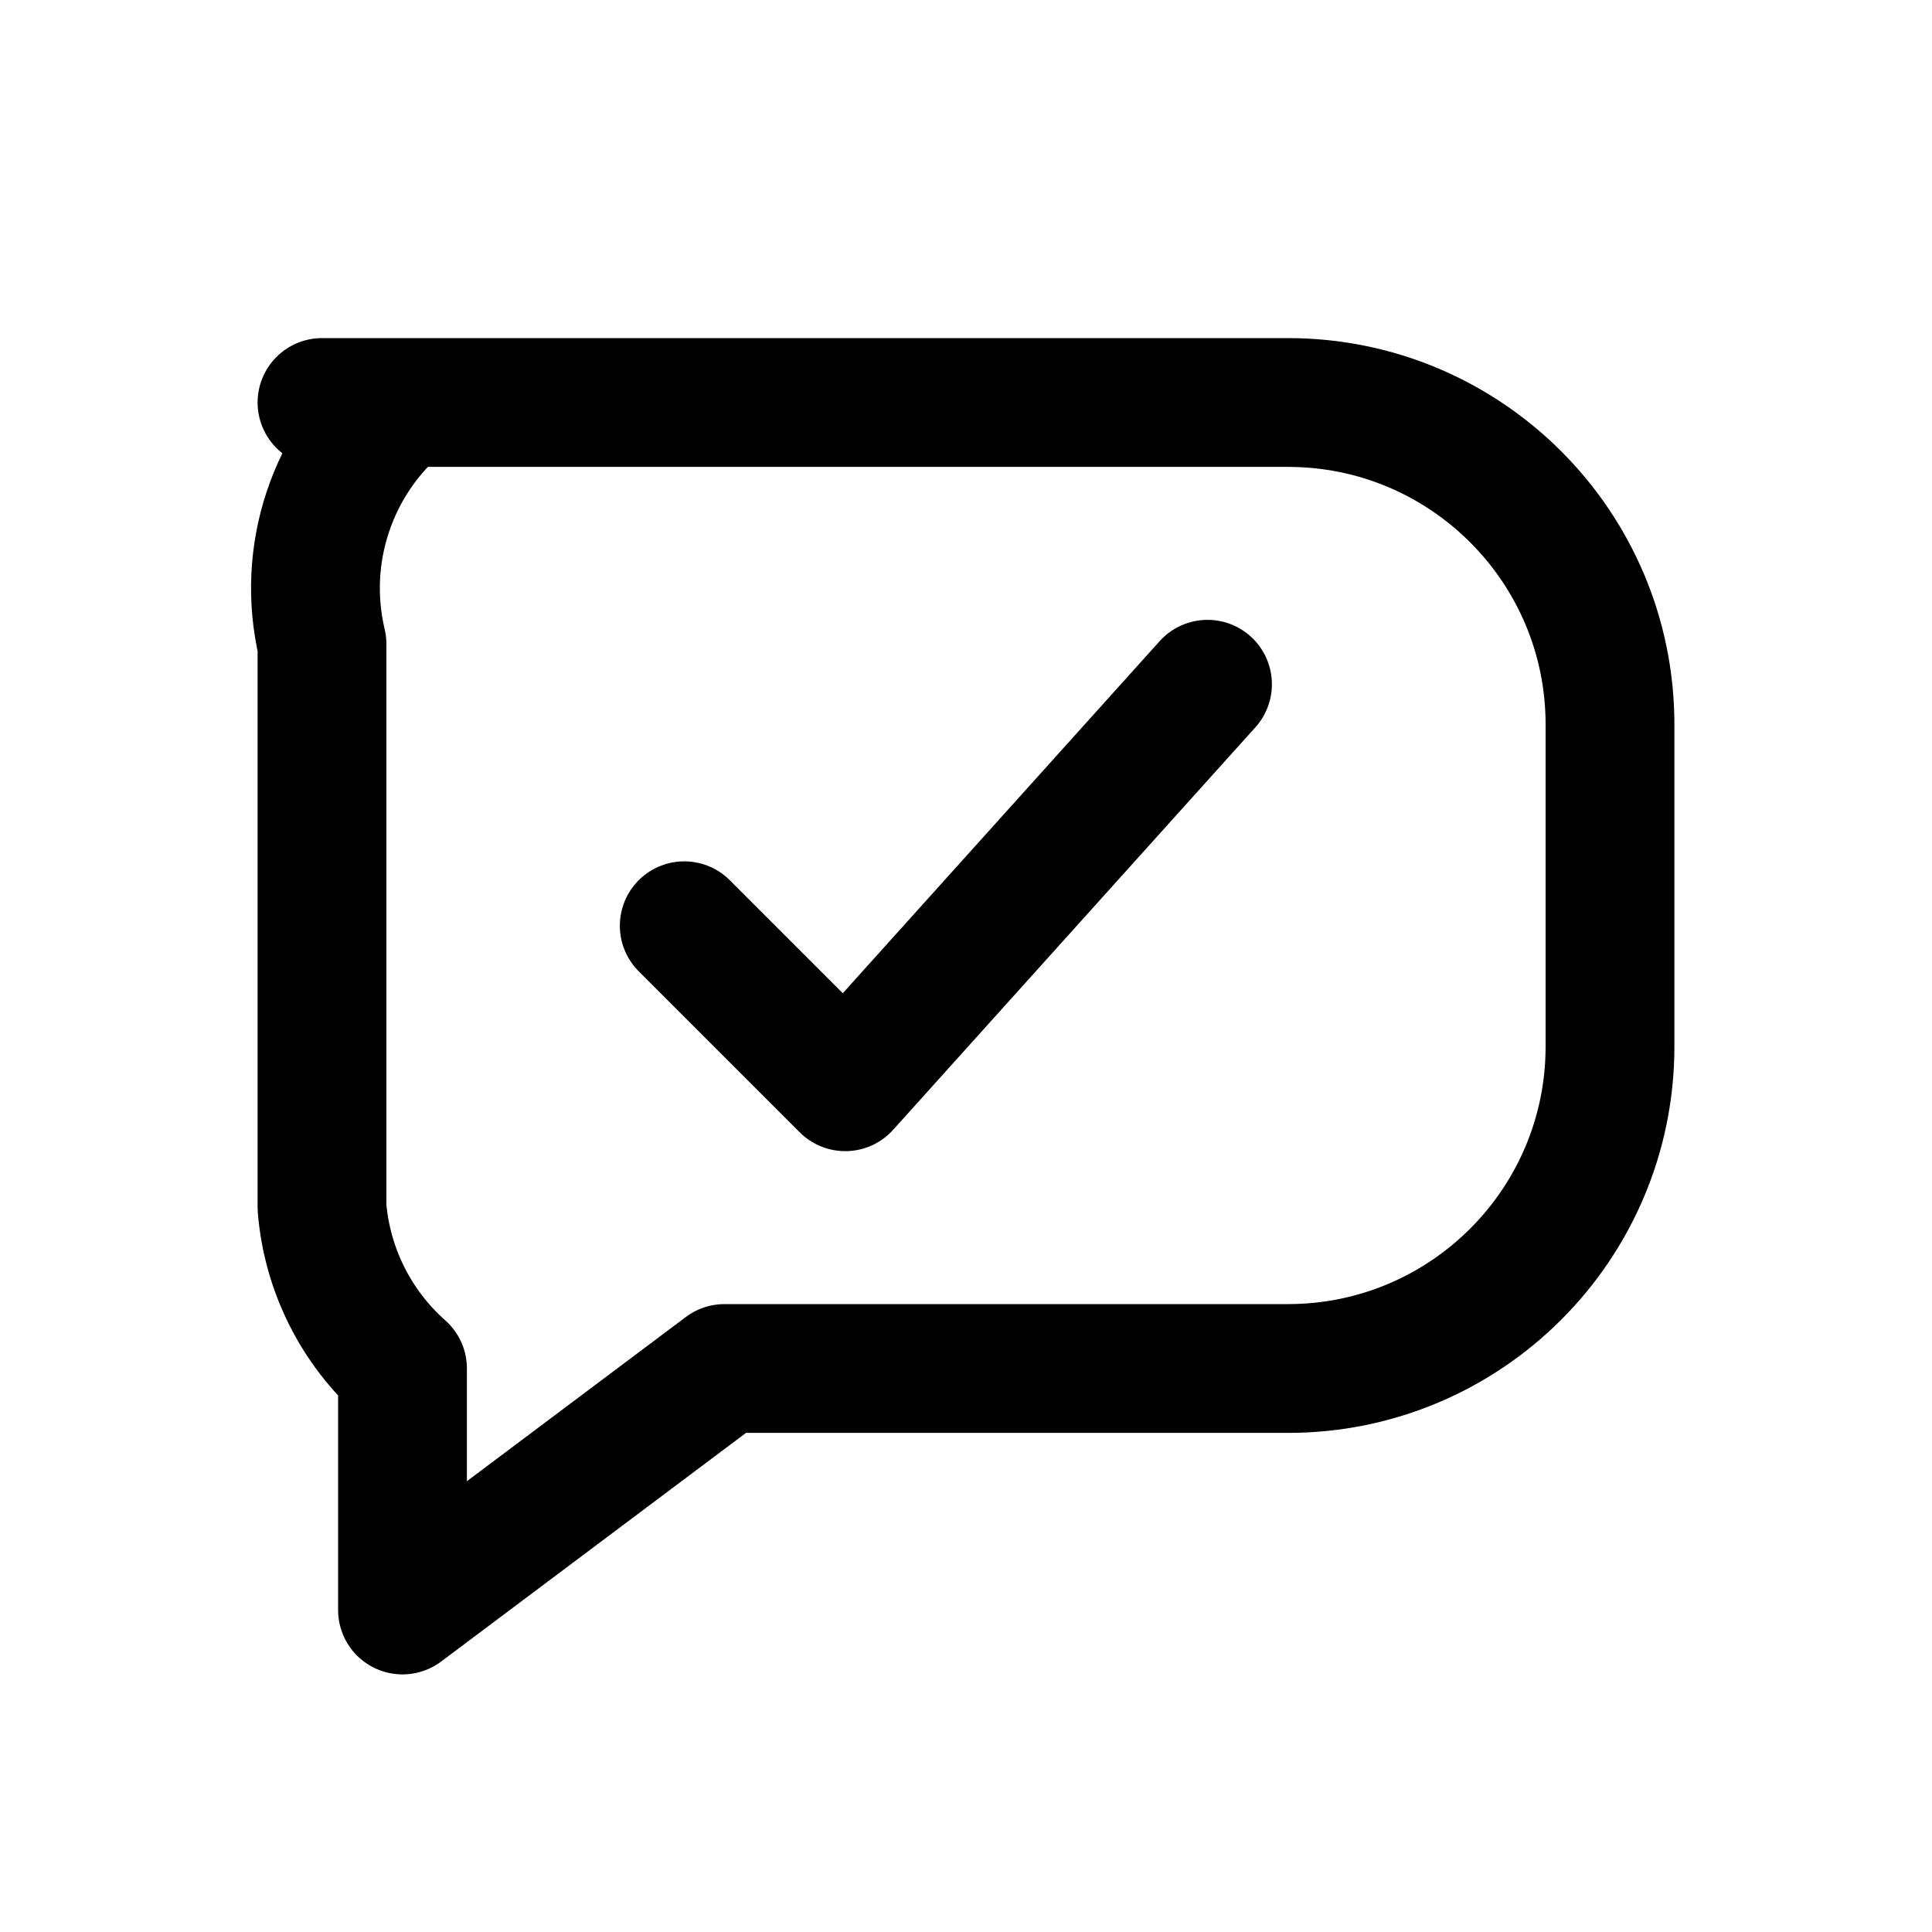
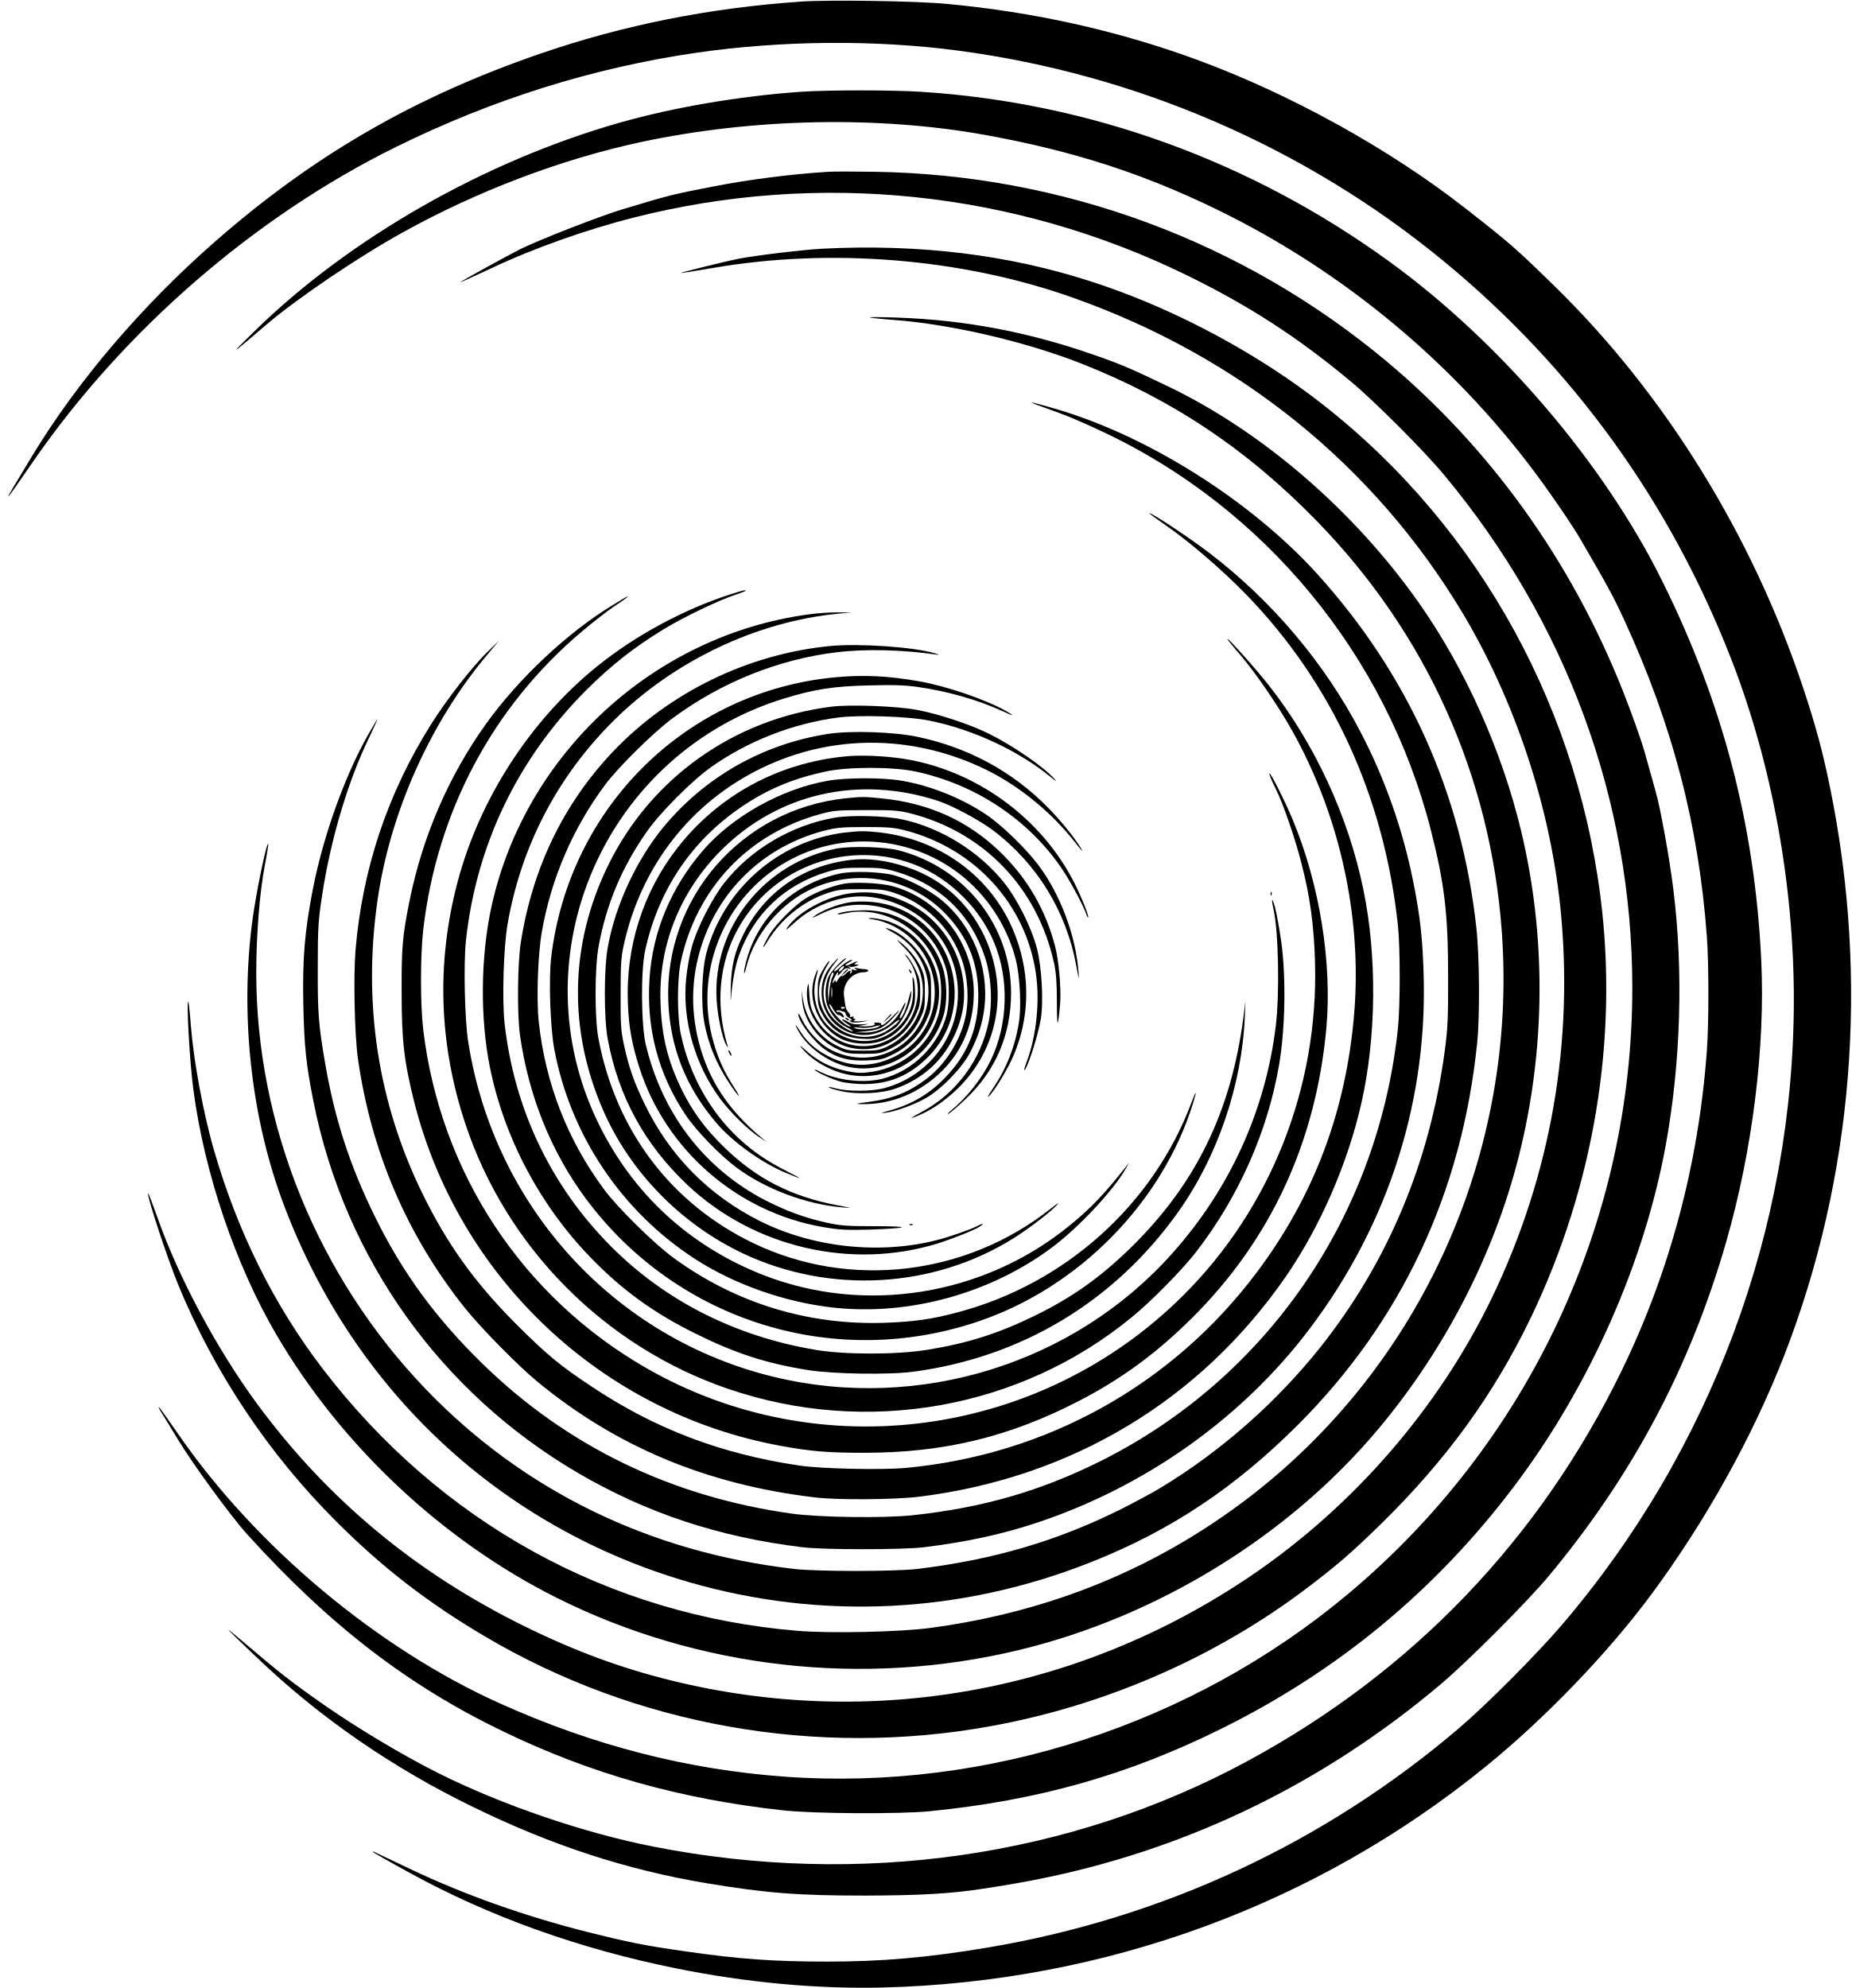
- <svg xmlns="http://www.w3.org/2000/svg" viewBox="0 0 24 24" fill="none" stroke="currentColor" stroke-width="1.6" stroke-linecap="round" stroke-linejoin="round">
-   <path d="M4 5h12a4 4 0 0 1 4 4v4a4 4 0 0 1-4 4H9l-4 3v-3a3 3 0 0 1-1-2V8a3 3 0 0 1 1-3z" />
-   <path d="M8.5 11.5l2 2 4.5-5" />
+ <svg xmlns="http://www.w3.org/2000/svg" version="1.0" width="1192pt" height="1280pt" viewBox="0 0 1192 1280" preserveAspectRatio="xMidYMid meet">
+   <g transform="translate(0,1280) scale(0.1,-0.1)" fill="#000000" stroke="none">
+     <path d="M5160 12790 c-593 -41 -1144 -151 -1680 -335 -811 -279 -1460 -654 -2096 -1211 -469 -411 -883 -895 -1176 -1378 -208 -343 -207 -346 5 -38 583 845 1428 1578 2337 2026 620 306 1266 509 1931 606 549 80 1157 85 1689 14 1147 -152 2233 -622 3121 -1352 839 -689 1467 -1559 1863 -2584 255 -661 396 -1434 396 -2173 0 -1471 -532 -2904 -1496 -4030 -161 -188 -477 -505 -654 -657 -868 -742 -1911 -1228 -3043 -1418 -384 -64 -676 -90 -1027 -90 -351 0 -573 16 -925 67 -264 38 -356 57 -620 123 -405 102 -791 239 -1135 402 -129 61 -238 113 -242 115 -5 2 -8 2 -8 0 0 -3 107 -64 237 -135 515 -283 1096 -491 1723 -617 446 -90 903 -132 1320 -122 1434 35 2793 533 3890 1426 380 309 784 729 1063 1106 350 473 651 1014 854 1535 446 1146 549 2417 297 3655 -48 236 -93 402 -173 643 -327 983 -890 1894 -1600 2588 -248 242 -280 271 -566 495 -492 387 -1140 746 -1748 968 -507 185 -1041 304 -1602 356 -199 19 -754 27 -935 15z" />
+     <path d="M5155 12209 c-394 -28 -819 -100 -1169 -200 -866 -247 -1736 -743 -2346 -1340 -173 -169 -165 -165 79 44 199 169 586 431 871 589 482 268 1024 473 1535 583 727 155 1535 171 2230 44 552 -101 995 -243 1470 -473 837 -405 1574 -1024 2115 -1776 93 -129 199 -287 235 -350 178 -306 216 -376 284 -524 310 -674 478 -1318 531 -2036 13 -175 13 -557 0 -735 -53 -727 -238 -1422 -549 -2061 -528 -1085 -1348 -1940 -2411 -2514 -1141 -617 -2493 -811 -3821 -550 -449 88 -982 270 -1394 477 -230 116 -510 284 -726 434 -216 151 -296 214 -528 412 -50 43 -91 76 -91 74 0 -2 84 -85 188 -183 402 -384 870 -707 1389 -959 506 -247 987 -404 1500 -490 385 -64 588 -80 1023 -80 353 1 552 12 765 45 198 31 277 45 425 76 927 198 1772 613 2512 1236 173 145 565 538 702 703 541 651 909 1345 1141 2151 169 589 252 1256 225 1814 -42 873 -250 1663 -643 2450 -376 754 -1041 1531 -1753 2047 -890 646 -1929 1023 -3014 1092 -188 12 -597 12 -775 0z" />
+     <path d="M5335 11694 c-233 -14 -515 -50 -744 -95 -264 -51 -275 -54 -581 -146 -155 -47 -534 -195 -662 -258 -77 -39 -387 -209 -384 -212 1 -2 92 40 202 91 266 126 612 249 918 326 1188 301 2443 171 3551 -369 400 -195 716 -399 1060 -685 156 -130 473 -447 605 -606 787 -946 1209 -2095 1210 -3297 1 -1509 -668 -2935 -1835 -3910 -1003 -837 -2318 -1264 -3613 -1173 -635 45 -1241 201 -1847 474 -787 355 -1569 1010 -2067 1732 -66 96 -122 174 -125 174 -3 0 1 -10 9 -23 8 -12 60 -97 116 -189 95 -157 339 -491 440 -603 532 -588 1038 -978 1654 -1274 565 -273 1137 -434 1798 -507 195 -22 750 -25 945 -6 701 70 1277 233 1880 532 751 372 1376 889 1880 1555 486 642 840 1436 980 2200 97 531 115 1121 49 1650 -24 197 -83 523 -114 630 -15 55 -47 166 -69 247 -23 82 -87 262 -142 400 -332 837 -854 1564 -1523 2123 -925 772 -2084 1201 -3296 1219 -129 2 -262 2 -295 0z" />
+     <path d="M5300 11199 c-120 -6 -425 -42 -545 -65 -68 -13 -374 -88 -371 -92 2 -1 93 13 202 32 758 132 1610 63 2323 -191 1071 -380 1935 -1078 2504 -2023 338 -563 564 -1241 633 -1895 90 -870 -60 -1731 -439 -2519 -343 -711 -894 -1347 -1557 -1795 -1104 -747 -2444 -988 -3728 -671 -327 81 -617 188 -947 350 -700 345 -1266 816 -1718 1429 -259 352 -508 816 -642 1199 -32 89 -59 161 -61 159 -11 -11 119 -406 193 -588 233 -567 584 -1092 1017 -1524 300 -300 588 -522 956 -740 974 -576 2139 -783 3260 -579 738 134 1448 444 2035 889 192 145 291 231 479 415 418 410 724 831 962 1325 408 849 565 1799 449 2710 -165 1298 -845 2471 -1879 3240 -411 305 -913 565 -1396 721 -534 174 -1108 244 -1730 213z" />
+     <path d="M5600 10756 c3 -2 73 -10 155 -16 371 -28 850 -140 1210 -282 583 -230 1063 -551 1510 -1009 709 -726 1123 -1645 1195 -2652 101 -1415 -516 -2790 -1637 -3645 -594 -452 -1270 -729 -2038 -833 -196 -27 -650 -37 -862 -19 -1217 101 -2300 699 -3056 1688 -313 409 -547 881 -698 1402 -70 240 -132 578 -150 805 -6 83 -14 152 -16 155 -14 14 8 -387 32 -565 70 -535 272 -1132 536 -1581 418 -713 1067 -1322 1800 -1690 914 -458 1980 -579 2979 -338 890 214 1734 732 2311 1419 432 514 749 1129 908 1760 173 685 178 1416 15 2095 -124 517 -359 1043 -658 1468 -416 592 -1009 1104 -1617 1395 -248 119 -304 143 -504 212 -408 140 -809 215 -1235 230 -102 4 -183 4 -180 1z" />
+     <path d="M6685 10190 c28 -10 91 -33 140 -51 50 -17 171 -70 269 -116 1047 -490 1831 -1439 2119 -2568 88 -346 111 -539 111 -940 1 -276 -3 -342 -22 -484 -98 -720 -368 -1361 -802 -1907 -281 -353 -637 -666 -1020 -899 -52 -32 -169 -95 -260 -141 -416 -207 -825 -327 -1315 -386 -143 -17 -643 -17 -790 0 -932 107 -1746 504 -2375 1159 -693 722 -1090 1696 -1090 2677 0 251 22 522 56 700 14 70 23 130 21 133 -11 10 -78 -316 -101 -487 -83 -617 -9 -1285 205 -1847 453 -1193 1395 -2068 2602 -2419 856 -248 1756 -204 2592 128 510 202 924 477 1331 883 668 668 1057 1496 1155 2460 18 173 15 559 -5 740 -95 868 -438 1631 -1025 2280 -429 473 -1096 893 -1693 1065 -147 43 -182 50 -103 20z" />
+     <path d="M7400 9495 c0 -2 50 -38 111 -81 149 -103 357 -282 510 -439 555 -571 891 -1302 980 -2135 15 -140 15 -517 0 -660 -127 -1208 -841 -2249 -1910 -2785 -389 -195 -765 -303 -1214 -351 -187 -20 -600 -14 -777 10 -774 108 -1445 432 -1989 961 -306 298 -524 596 -701 960 -158 322 -253 616 -315 970 -44 255 -50 328 -49 625 0 258 3 302 28 465 53 352 164 728 297 1004 32 68 59 126 59 130 0 3 -29 -46 -65 -109 -148 -264 -284 -645 -350 -982 -54 -277 -68 -450 -62 -748 6 -270 18 -388 67 -630 201 -1003 817 -1866 1700 -2383 445 -260 906 -413 1445 -479 135 -17 649 -17 785 0 277 34 515 86 742 163 667 225 1265 642 1692 1181 529 670 803 1478 783 2318 -6 247 -22 397 -68 625 -67 334 -180 657 -338 960 -231 444 -569 845 -976 1156 -127 97 -385 268 -385 254z" />
+     <path d="M4705 8974 c-298 -95 -614 -265 -860 -464 -431 -348 -759 -856 -900 -1393 -136 -519 -119 -1039 51 -1552 264 -797 897 -1436 1694 -1708 890 -304 1877 -129 2596 461 130 106 324 304 416 422 272 352 459 772 533 1200 40 230 46 561 16 786 -12 88 -31 192 -41 230 -19 71 -27 62 -10 -12 32 -141 40 -543 14 -753 -67 -543 -296 -1047 -667 -1462 -633 -710 -1631 -1019 -2561 -795 -1030 248 -1804 1095 -1971 2156 -23 141 -31 507 -15 653 66 616 333 1171 774 1613 162 161 304 273 498 392 128 78 353 186 461 222 37 12 67 24 67 26 0 7 -12 4 -95 -22z" />
+     <path d="M3940 8901 c-287 -175 -600 -469 -808 -758 -243 -338 -412 -730 -495 -1143 -46 -227 -52 -301 -51 -590 0 -312 16 -445 80 -701 286 -1138 1211 -2008 2359 -2218 196 -36 306 -45 540 -45 512 0 934 102 1382 334 275 142 502 309 729 535 506 503 797 1132 864 1865 38 424 -44 929 -217 1343 -49 118 -139 297 -149 297 -5 0 12 -43 41 -101 45 -89 124 -316 165 -479 56 -217 80 -397 87 -635 23 -807 -286 -1587 -850 -2147 -920 -915 -2340 -1107 -3455 -467 -799 459 -1326 1257 -1437 2179 -19 161 -19 477 0 644 89 761 446 1433 1019 1918 71 60 163 132 205 160 75 50 99 68 91 68 -3 0 -48 -27 -100 -59z" />
+     <path d="M5205 8844 c-994 -134 -1821 -895 -2039 -1874 -72 -325 -76 -725 -11 -1045 92 -451 321 -884 645 -1219 206 -213 412 -362 685 -496 254 -125 447 -188 715 -231 161 -26 522 -32 680 -11 699 93 1295 452 1705 1027 253 355 410 814 430 1255 l4 105 -13 -105 c-80 -611 -308 -1076 -727 -1485 -198 -193 -379 -321 -624 -440 -230 -112 -430 -175 -685 -216 -198 -32 -531 -32 -720 0 -515 87 -965 314 -1315 665 -387 388 -623 882 -686 1435 -17 154 -7 494 20 646 88 502 324 951 684 1307 389 385 922 637 1447 687 l85 8 -90 0 c-49 1 -135 -5 -190 -13z" />
+     <path d="M7904 8683 c4 -7 40 -52 82 -100 100 -117 245 -329 334 -488 306 -546 449 -1196 400 -1811 -51 -633 -258 -1184 -630 -1679 -542 -721 -1350 -1171 -2254 -1256 -159 -15 -549 -6 -691 15 -504 75 -927 236 -1335 508 -207 137 -292 208 -491 407 -263 264 -440 511 -599 836 -287 586 -385 1226 -289 1890 81 565 341 1146 707 1580 l75 90 -72 -70 c-98 -94 -267 -311 -367 -471 -279 -444 -441 -929 -485 -1453 -14 -173 -6 -538 15 -693 85 -603 317 -1144 692 -1613 102 -127 341 -370 464 -471 508 -419 1092 -663 1785 -745 145 -18 513 -15 671 4 982 121 1814 621 2366 1422 219 319 395 723 483 1110 97 426 102 946 14 1374 -97 476 -316 947 -613 1323 -93 117 -279 324 -262 291z" />
+     <path d="M5350 8641 c-529 -50 -1037 -296 -1402 -679 -320 -337 -520 -751 -595 -1232 -21 -139 -24 -460 -5 -595 56 -392 199 -748 422 -1050 588 -794 1608 -1111 2541 -789 640 220 1173 765 1370 1399 28 88 22 91 -10 5 -246 -657 -813 -1166 -1503 -1349 -166 -45 -283 -61 -469 -68 -495 -17 -962 126 -1361 417 -127 93 -362 324 -451 445 -234 317 -375 679 -418 1075 -16 146 -6 434 20 582 60 342 200 667 408 946 85 114 312 338 437 430 310 229 679 377 1051 422 186 23 425 17 647 -15 20 -3 13 1 -17 10 -134 39 -478 63 -665 46z" />
+     <path d="M5375 8439 c-957 -91 -1712 -837 -1826 -1803 -17 -143 -6 -452 20 -592 104 -552 431 -1041 903 -1348 257 -167 585 -282 900 -316 485 -51 1004 92 1400 387 171 127 396 367 476 508 l23 40 -23 -29 c-139 -175 -221 -262 -353 -370 -557 -460 -1330 -584 -1992 -321 -468 187 -828 519 -1049 970 -530 1082 43 2389 1202 2740 192 58 314 77 541 82 157 4 229 2 318 -11 187 -27 380 -82 533 -152 81 -37 93 -38 28 -1 -134 75 -384 160 -561 191 -201 35 -355 42 -540 25z" />
+     <path d="M5353 8250 c-628 -79 -1164 -461 -1438 -1023 -248 -508 -258 -1059 -30 -1579 174 -397 502 -731 900 -919 559 -263 1225 -225 1742 99 98 62 236 167 278 213 20 21 6 13 -40 -23 -545 -432 -1294 -520 -1913 -223 -531 255 -887 725 -999 1319 -25 132 -24 455 1 591 50 275 152 516 314 745 86 122 290 326 412 412 236 167 525 280 816 318 136 18 451 8 584 -19 281 -56 576 -193 785 -364 34 -28 42 -32 25 -13 -68 77 -261 211 -421 291 -117 59 -330 130 -469 155 -131 24 -426 35 -547 20z" />
+     <path d="M5334 8075 c-421 -64 -797 -278 -1066 -605 -170 -208 -306 -499 -354 -765 -26 -139 -26 -460 -1 -595 69 -371 237 -678 513 -939 426 -403 1058 -550 1615 -376 98 31 241 88 270 109 29 20 17 21 -21 1 -43 -22 -185 -72 -260 -90 -369 -94 -796 -47 -1135 122 -333 167 -584 422 -745 756 -69 142 -100 232 -132 377 -20 92 -23 132 -22 330 0 195 3 238 22 323 112 503 432 912 887 1132 448 217 960 217 1422 0 217 -102 433 -274 588 -470 57 -72 65 -79 41 -40 -41 67 -130 176 -211 258 -230 232 -511 384 -838 453 -153 32 -429 41 -573 19z" />
+     <path d="M5445 7930 c-432 -41 -816 -249 -1080 -585 -224 -285 -338 -642 -322 -1010 6 -153 26 -259 74 -410 170 -531 633 -932 1184 -1026 106 -18 149 -20 299 -16 258 9 278 22 33 22 -181 0 -221 3 -312 23 -143 32 -256 74 -392 143 -392 203 -665 557 -771 1003 -30 127 -33 476 -4 606 87 400 310 724 649 944 153 100 314 166 511 208 146 32 436 32 583 0 390 -84 733 -314 948 -637 51 -77 134 -233 150 -283 4 -13 9 -21 11 -19 7 7 -39 123 -86 217 -212 423 -636 732 -1105 805 -120 18 -272 25 -370 15z" />
+     <path d="M5330 7773 c-295 -51 -614 -229 -803 -448 -207 -239 -326 -525 -345 -828 -21 -319 56 -611 230 -872 68 -103 219 -259 328 -341 185 -139 451 -239 685 -258 66 -5 65 -5 -30 13 -298 56 -522 170 -730 372 -122 118 -209 236 -276 374 -90 186 -128 339 -136 555 -15 369 124 719 391 986 367 366 884 484 1394 318 90 -29 267 -124 353 -188 285 -215 474 -521 539 -875 18 -96 19 -100 14 -36 -18 233 -118 498 -258 685 -80 106 -237 259 -336 325 -162 108 -359 187 -549 219 -118 20 -354 20 -471 -1z" />
+     <path d="M5443 7660 c-669 -71 -1167 -643 -1140 -1310 12 -296 114 -552 311 -782 104 -121 289 -254 442 -318 115 -48 118 -46 14 7 -129 65 -224 130 -315 215 -184 171 -317 411 -371 668 -25 117 -25 353 0 470 101 470 433 822 896 948 87 24 112 26 295 26 174 1 211 -2 287 -21 474 -121 818 -480 925 -965 13 -62 18 -125 18 -253 0 -169 7 -171 21 -5 7 94 -8 271 -32 365 -62 239 -180 442 -358 613 -206 198 -456 311 -755 341 -113 12 -131 12 -238 1z" />
+     <path d="M5372 7535 c-276 -49 -538 -203 -708 -419 -78 -99 -175 -288 -209 -410 -14 -49 -31 -142 -37 -207 -27 -265 57 -558 221 -776 67 -89 174 -194 247 -243 l49 -32 -45 38 c-183 156 -298 320 -365 518 -76 226 -82 455 -19 672 111 385 408 673 799 775 78 20 114 24 265 24 152 0 187 -3 264 -23 446 -118 772 -477 836 -921 26 -177 3 -400 -58 -564 -12 -31 -20 -57 -17 -57 17 0 86 213 106 326 19 113 7 337 -25 459 -35 134 -126 316 -212 423 -162 202 -408 354 -659 407 -110 23 -328 28 -433 10z" />
+     <path d="M5435 7439 c-423 -54 -776 -363 -887 -776 -29 -112 -36 -328 -13 -448 25 -137 79 -267 161 -390 61 -91 86 -112 30 -25 -65 102 -99 177 -131 286 -131 451 65 938 472 1167 347 196 783 167 1102 -73 183 -138 316 -340 372 -561 26 -105 36 -297 20 -399 -24 -155 -81 -301 -168 -428 -25 -37 -39 -61 -29 -53 35 29 128 182 165 272 99 238 105 498 16 745 -132 372 -466 633 -870 683 -101 12 -140 12 -240 0z" />
+     <path d="M5385 7336 c-465 -91 -798 -511 -771 -971 6 -107 36 -249 62 -293 8 -15 13 -19 10 -9 -109 357 -28 714 221 963 258 258 652 339 990 204 220 -88 412 -278 504 -499 98 -235 89 -526 -21 -756 -58 -119 -151 -238 -255 -324 -22 -18 -30 -28 -18 -22 12 6 61 48 109 93 195 184 294 417 294 686 -1 430 -295 804 -720 916 -88 24 -312 30 -405 12z" />
+     <path d="M5475 7263 c-310 -38 -552 -207 -689 -480 -57 -115 -77 -200 -81 -343 -1 -69 -1 -102 1 -75 8 110 27 212 52 284 95 267 293 454 567 537 79 23 107 27 225 27 118 0 146 -4 225 -27 279 -84 474 -272 566 -546 41 -122 51 -290 25 -418 -50 -248 -210 -463 -431 -581 -67 -36 -82 -47 -43 -32 92 35 180 93 267 175 278 266 344 668 165 1017 -103 199 -269 343 -482 415 -132 45 -258 61 -367 47z" />
+     <path d="M5410 7176 c-292 -62 -517 -266 -599 -542 -11 -39 -21 -82 -20 -95 0 -13 7 2 14 33 52 213 222 415 428 508 296 133 644 63 864 -173 128 -137 192 -289 201 -473 10 -231 -56 -410 -212 -572 -101 -105 -215 -173 -361 -213 -54 -15 -60 -18 -25 -14 70 9 189 53 265 97 102 60 230 193 282 293 53 103 80 190 92 292 28 261 -77 523 -278 689 -74 62 -215 135 -306 159 -84 22 -264 28 -345 11z" />
+     <path d="M5434 7110 c-72 -13 -174 -51 -241 -91 -73 -43 -198 -168 -240 -239 -41 -70 -55 -111 -16 -48 93 153 234 266 395 319 63 21 92 24 213 24 120 0 150 -3 210 -23 206 -68 367 -227 438 -431 39 -112 48 -260 22 -375 -33 -149 -131 -303 -248 -391 -118 -89 -221 -130 -375 -150 -84 -11 -90 -13 -42 -14 192 -4 379 75 523 221 129 132 197 303 197 496 0 318 -218 603 -525 687 -72 19 -240 28 -311 15z" />
+     <path d="M5480 7049 c-152 -18 -339 -118 -411 -221 -16 -23 -3 -14 44 29 136 126 333 191 505 166 334 -49 567 -326 549 -653 -15 -274 -207 -506 -477 -577 -80 -21 -234 -21 -307 -1 -29 8 -50 11 -47 7 2 -4 39 -15 81 -25 107 -23 263 -15 355 19 164 60 289 170 363 319 70 141 88 267 60 415 -37 197 -170 372 -347 457 -130 62 -237 81 -368 65z" />
+     <path d="M8181 7044 c0 -11 3 -14 6 -6 3 7 2 16 -1 19 -3 4 -6 -2 -5 -13z" />
+     <path d="M5474 6991 c-86 -14 -186 -54 -239 -95 -11 -9 10 -1 47 18 327 162 720 -14 813 -364 19 -72 19 -211 0 -284 -51 -196 -215 -360 -411 -411 -119 -31 -287 -13 -399 42 -27 14 -45 20 -40 15 19 -20 112 -61 170 -77 33 -8 98 -15 145 -15 165 0 292 53 411 170 361 357 132 971 -374 1004 -40 3 -95 1 -123 -3z" />
+     <path d="M5432 6928 c-24 -5 -42 -12 -39 -14 2 -3 24 0 48 5 251 58 527 -111 603 -368 23 -78 21 -213 -4 -293 -58 -187 -224 -328 -425 -359 -69 -10 -92 -9 -160 4 -102 21 -189 64 -262 130 -41 37 -50 42 -30 18 63 -76 171 -140 279 -166 273 -64 553 104 634 380 25 86 22 221 -6 305 -76 227 -275 372 -507 369 -48 -1 -108 -6 -131 -11z" />
+     <path d="M5630 6879 c82 -14 173 -61 239 -124 240 -229 183 -615 -111 -759 -139 -68 -275 -69 -412 -3 -85 41 -144 91 -187 157 -39 61 -49 65 -17 9 56 -100 180 -191 303 -224 268 -69 548 117 595 397 40 232 -106 469 -331 539 -33 10 -77 18 -97 18 -32 -1 -29 -3 18 -10z" />
+     <path d="M5740 6801 c161 -85 250 -242 237 -416 -24 -314 -357 -492 -637 -339 -64 35 -140 116 -174 186 -14 29 -25 47 -26 40 -1 -48 98 -179 175 -232 77 -53 152 -72 262 -68 91 3 106 6 174 40 93 46 168 122 212 215 30 64 32 74 32 183 0 108 -2 119 -31 180 -51 107 -165 212 -254 234 -14 4 0 -7 30 -23z" />
+     <path d="M5818 6703 c98 -96 138 -211 120 -343 -17 -125 -105 -242 -225 -298 -51 -24 -70 -27 -158 -27 -92 0 -105 2 -166 32 -117 57 -198 169 -219 299 l-9 59 4 -64 c7 -126 100 -256 225 -315 60 -29 73 -31 170 -31 97 0 110 2 172 32 85 40 151 106 191 191 30 62 32 75 32 172 0 94 -3 111 -28 165 -28 60 -85 127 -142 168 -16 12 -2 -6 33 -40z" />
+     <path d="M5844 6629 c101 -136 83 -344 -38 -463 -171 -166 -445 -123 -556 86 -29 53 -35 76 -39 148 -4 73 -6 79 -12 45 -25 -144 81 -318 229 -376 89 -35 198 -32 282 8 82 38 145 100 184 183 27 57 31 76 31 150 0 76 -4 93 -32 151 -18 36 -42 74 -55 85 -17 15 -16 12 6 -17z" />
+     <path d="M5360 6593 c-50 -56 -70 -109 -70 -183 0 -241 279 -362 463 -200 20 17 37 27 37 22 0 -14 -72 -70 -112 -86 -213 -88 -444 99 -399 323 6 31 25 78 42 105 17 27 24 44 16 38 -7 -6 -27 -35 -43 -64 -26 -47 -29 -63 -29 -138 0 -72 4 -92 27 -135 55 -104 141 -158 260 -163 65 -4 85 0 130 20 29 14 67 37 85 52 39 32 89 133 98 196 8 60 1 49 -19 -28 -15 -59 -44 -118 -53 -108 -2 2 5 22 16 45 12 22 21 46 21 53 0 7 -11 -9 -24 -37 -46 -98 -136 -155 -241 -153 l-60 1 71 7 c86 9 117 25 172 84 58 63 53 67 -6 6 -27 -28 -54 -50 -61 -50 -7 0 -10 3 -8 8 3 4 -8 7 -25 8 -16 1 -24 -2 -18 -6 16 -10 -24 -20 -70 -18 l-35 1 40 8 c35 7 33 7 -16 4 -43 -2 -64 1 -89 16 -18 11 -35 18 -37 15 -3 -3 10 -14 28 -25 19 -12 30 -21 25 -21 -36 0 -136 107 -136 144 0 6 11 -7 23 -29 12 -22 28 -40 34 -40 6 0 15 -3 19 -7 17 -18 26 -6 9 12 -10 11 -21 17 -26 15 -4 -3 -10 -1 -13 4 -5 7 22 8 32 1 1 -2 8 -3 15 -4 6 0 12 -7 12 -14 0 -8 11 -20 25 -27 15 -9 19 -15 10 -15 -13 -1 -13 -2 1 -10 9 -5 35 -5 65 0 l49 9 -55 -4 c-37 -3 -50 -1 -40 5 11 7 11 10 2 10 -7 0 -10 4 -7 10 4 6 -1 7 -12 3 -10 -3 -15 -2 -10 2 4 5 -1 17 -10 27 -17 20 -19 26 -29 108 -9 78 52 150 128 150 16 0 28 5 28 10 0 6 -10 10 -22 10 -13 0 -34 3 -48 6 -20 5 -22 4 -10 -6 12 -9 11 -10 -9 -5 -15 5 -21 3 -17 -3 3 -6 1 -14 -5 -18 -8 -4 -9 -3 -5 4 12 20 -10 13 -29 -8 -10 -11 -21 -17 -26 -14 -4 2 -15 -8 -23 -23 -8 -15 -15 -21 -16 -13 0 13 -1 13 -10 0 -15 -24 -12 -2 5 30 17 33 28 40 19 13 -4 -10 6 -3 21 15 20 25 32 31 49 27 17 -5 18 -4 6 5 -13 10 -13 11 2 6 10 -3 28 -1 40 4 21 8 21 9 3 10 -17 0 -17 2 -5 10 24 16 2 11 -31 -6 -39 -20 -50 -11 -12 10 15 8 24 15 20 16 -16 0 -52 -22 -84 -53 -18 -17 -33 -26 -33 -20 0 6 19 28 42 47 23 20 39 36 35 36 -16 0 -90 -77 -110 -114 -27 -53 -29 -156 -3 -206 33 -64 65 -98 118 -124 28 -14 45 -26 37 -26 -27 0 -108 58 -138 100 -73 101 -63 234 24 339 37 44 24 39 -15 -6z m65 -33 c-10 -11 -20 -18 -23 -15 -7 6 18 35 31 35 5 0 2 -9 -8 -20z m-66 -52 c-7 -12 -16 -54 -19 -93 l-7 -70 -2 63 c-1 59 22 143 35 129 3 -3 0 -16 -7 -29z m-2 -125 c-2 -16 -4 -3 -4 27 0 30 2 43 4 28 2 -16 2 -40 0 -55z m83 -69 c0 -8 -19 -13 -24 -6 -3 5 1 9 9 9 8 0 15 -2 15 -3z m217 -125 c-27 -16 -118 -22 -147 -11 -20 9 -15 9 25 5 28 -3 66 0 85 5 46 13 59 14 37 1z" />
+     <path d="M5246 6514 c-51 -150 23 -327 169 -402 72 -37 188 -42 266 -13 78 30 141 88 180 166 26 54 31 75 31 137 0 40 -4 84 -10 98 -7 19 -8 7 -4 -46 6 -93 -11 -162 -56 -223 -117 -159 -333 -179 -480 -46 -82 73 -118 204 -88 315 18 69 14 77 -8 14z" />
+     <path d="M5434 6538 l-19 -23 23 19 c12 11 22 21 22 23 0 8 -8 2 -26 -19z" />
+     <path d="M5856 6547 c3 -10 9 -15 12 -12 3 3 0 11 -7 18 -10 9 -11 8 -5 -6z" />
+     <path d="M5709 6243 l-24 -28 28 24 c25 23 32 31 24 31 -2 0 -14 -12 -28 -27z" />
+     <path d="M5447 6239 c7 -7 15 -10 18 -7 3 3 -2 9 -12 12 -14 6 -15 5 -6 -5z" />
+     <path d="M4690 6035 c0 -5 5 -17 10 -25 5 -8 10 -10 10 -5 0 6 -5 17 -10 25 -5 8 -10 11 -10 5z" />
+     <path d="M5858 4913 c7 -3 16 -2 19 1 4 3 -2 6 -13 5 -11 0 -14 -3 -6 -6z" />
+   </g>
</svg>
